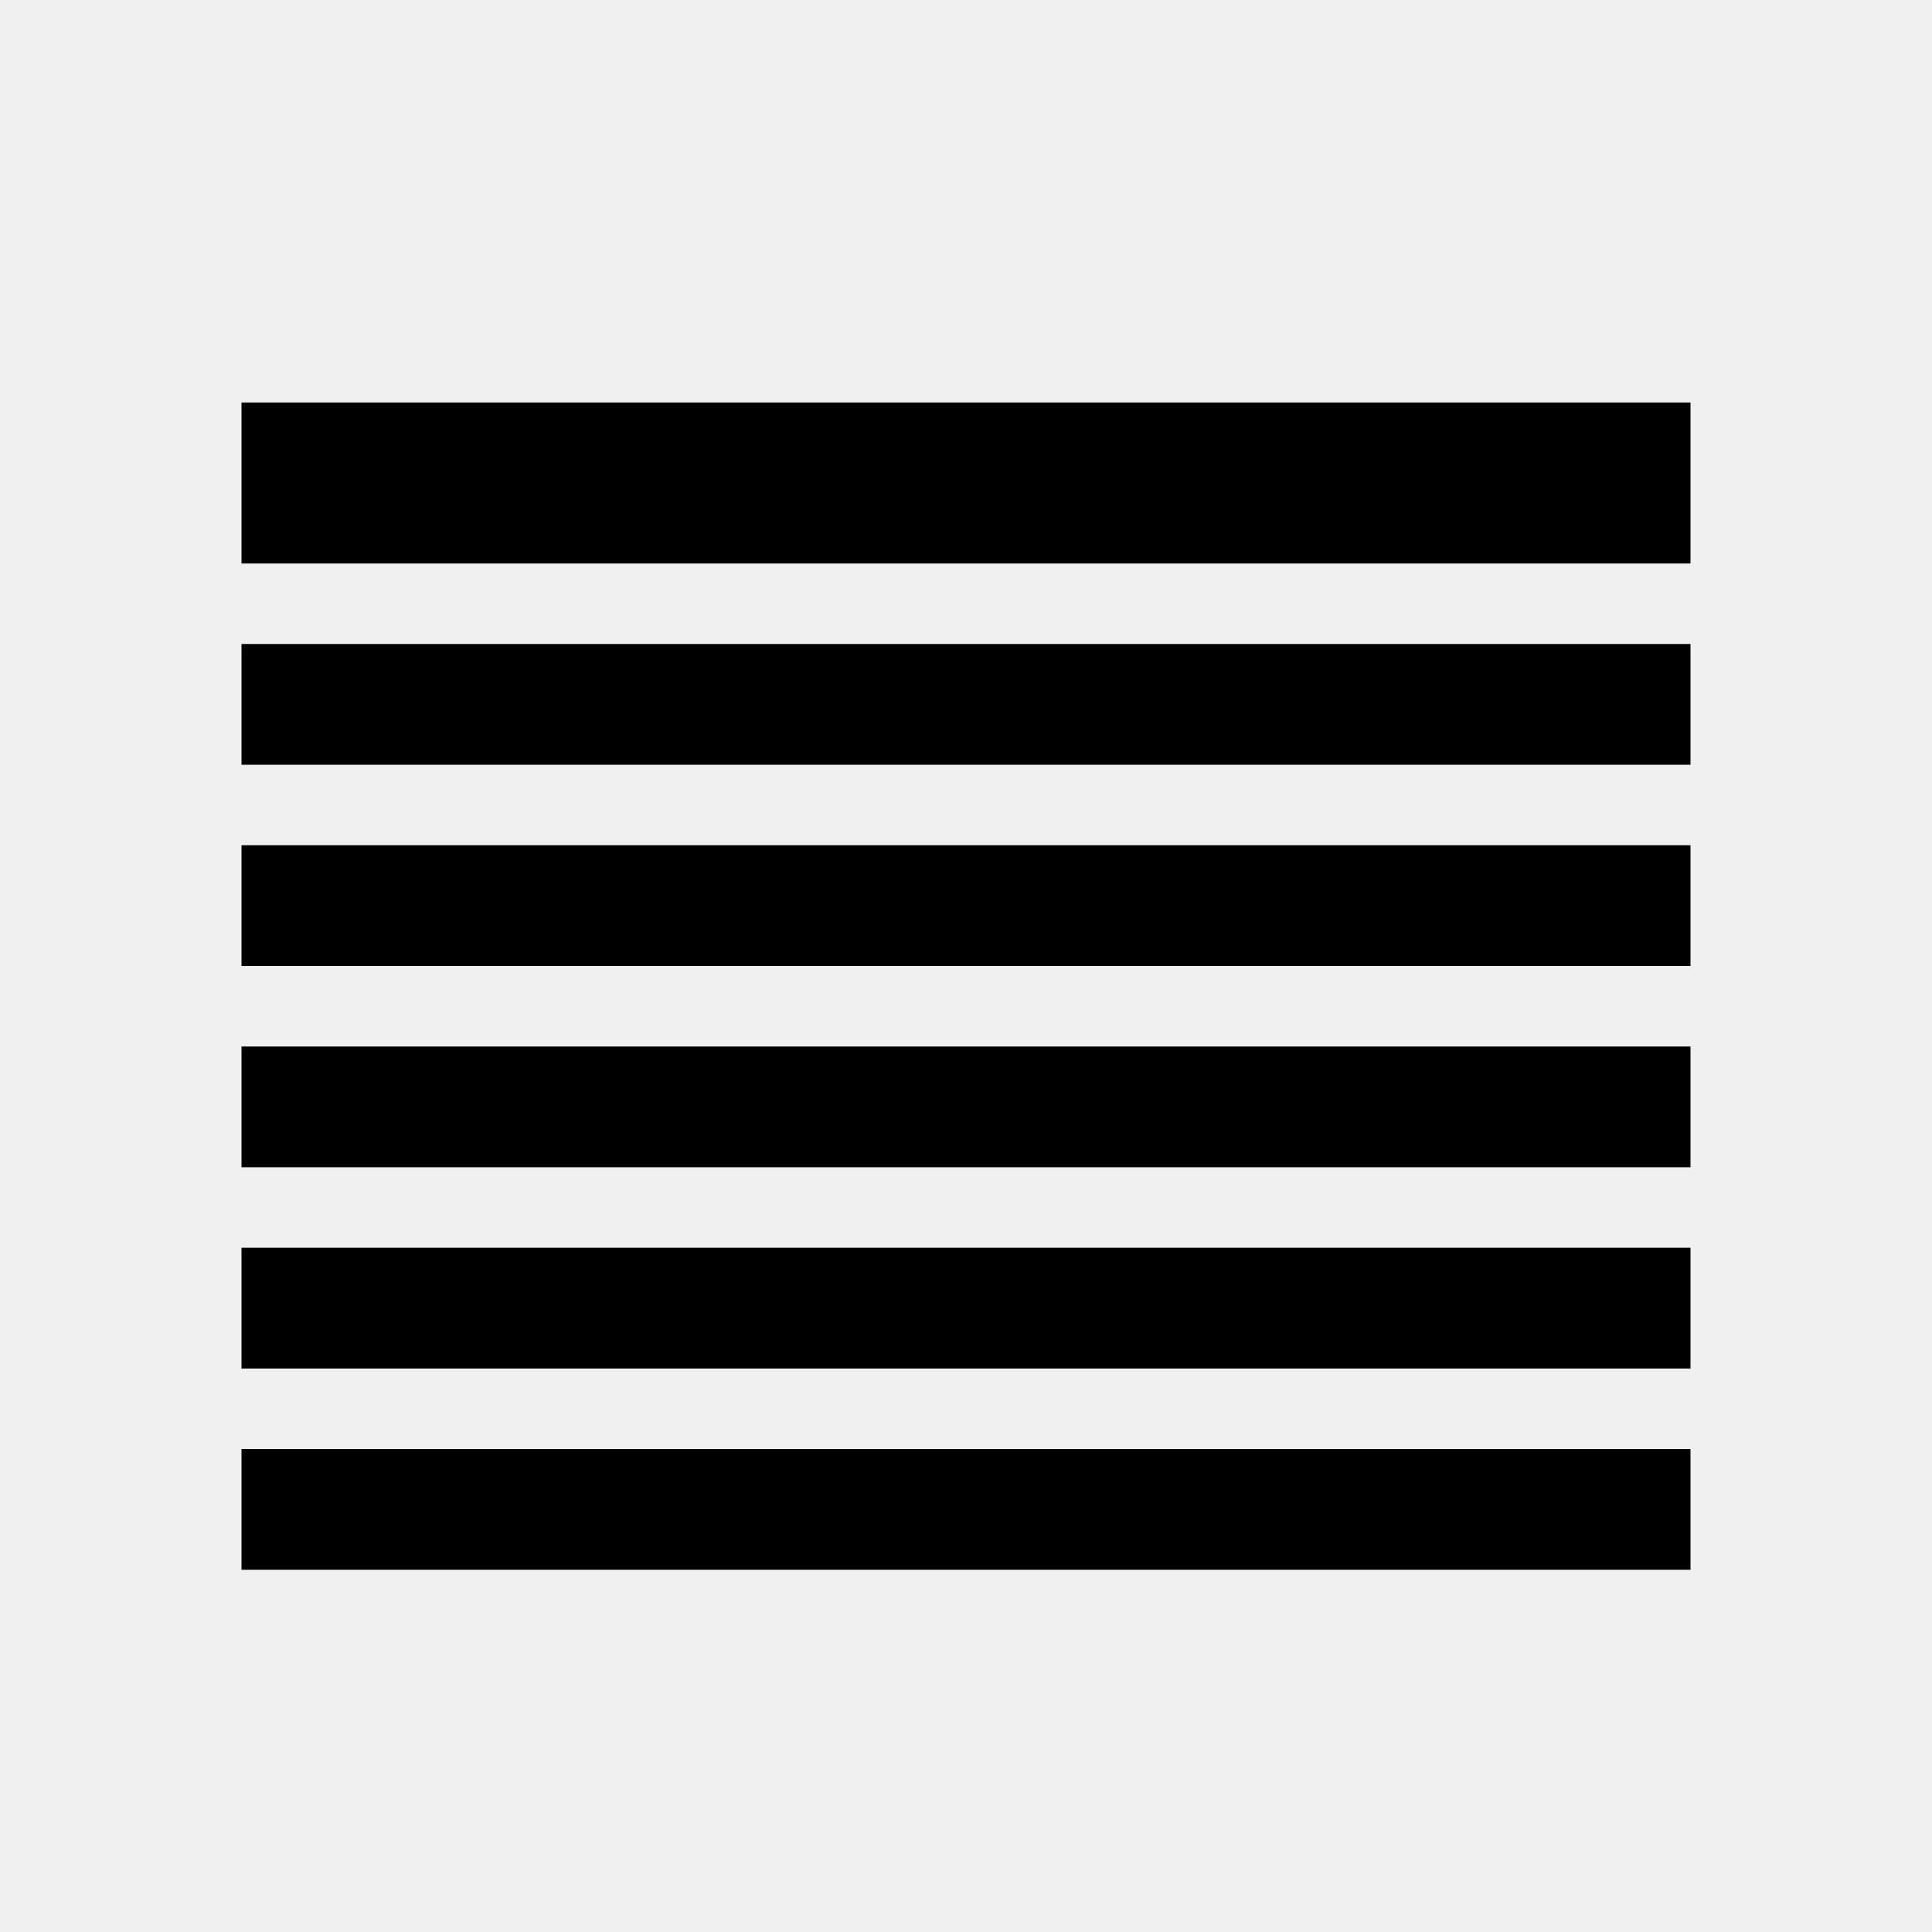
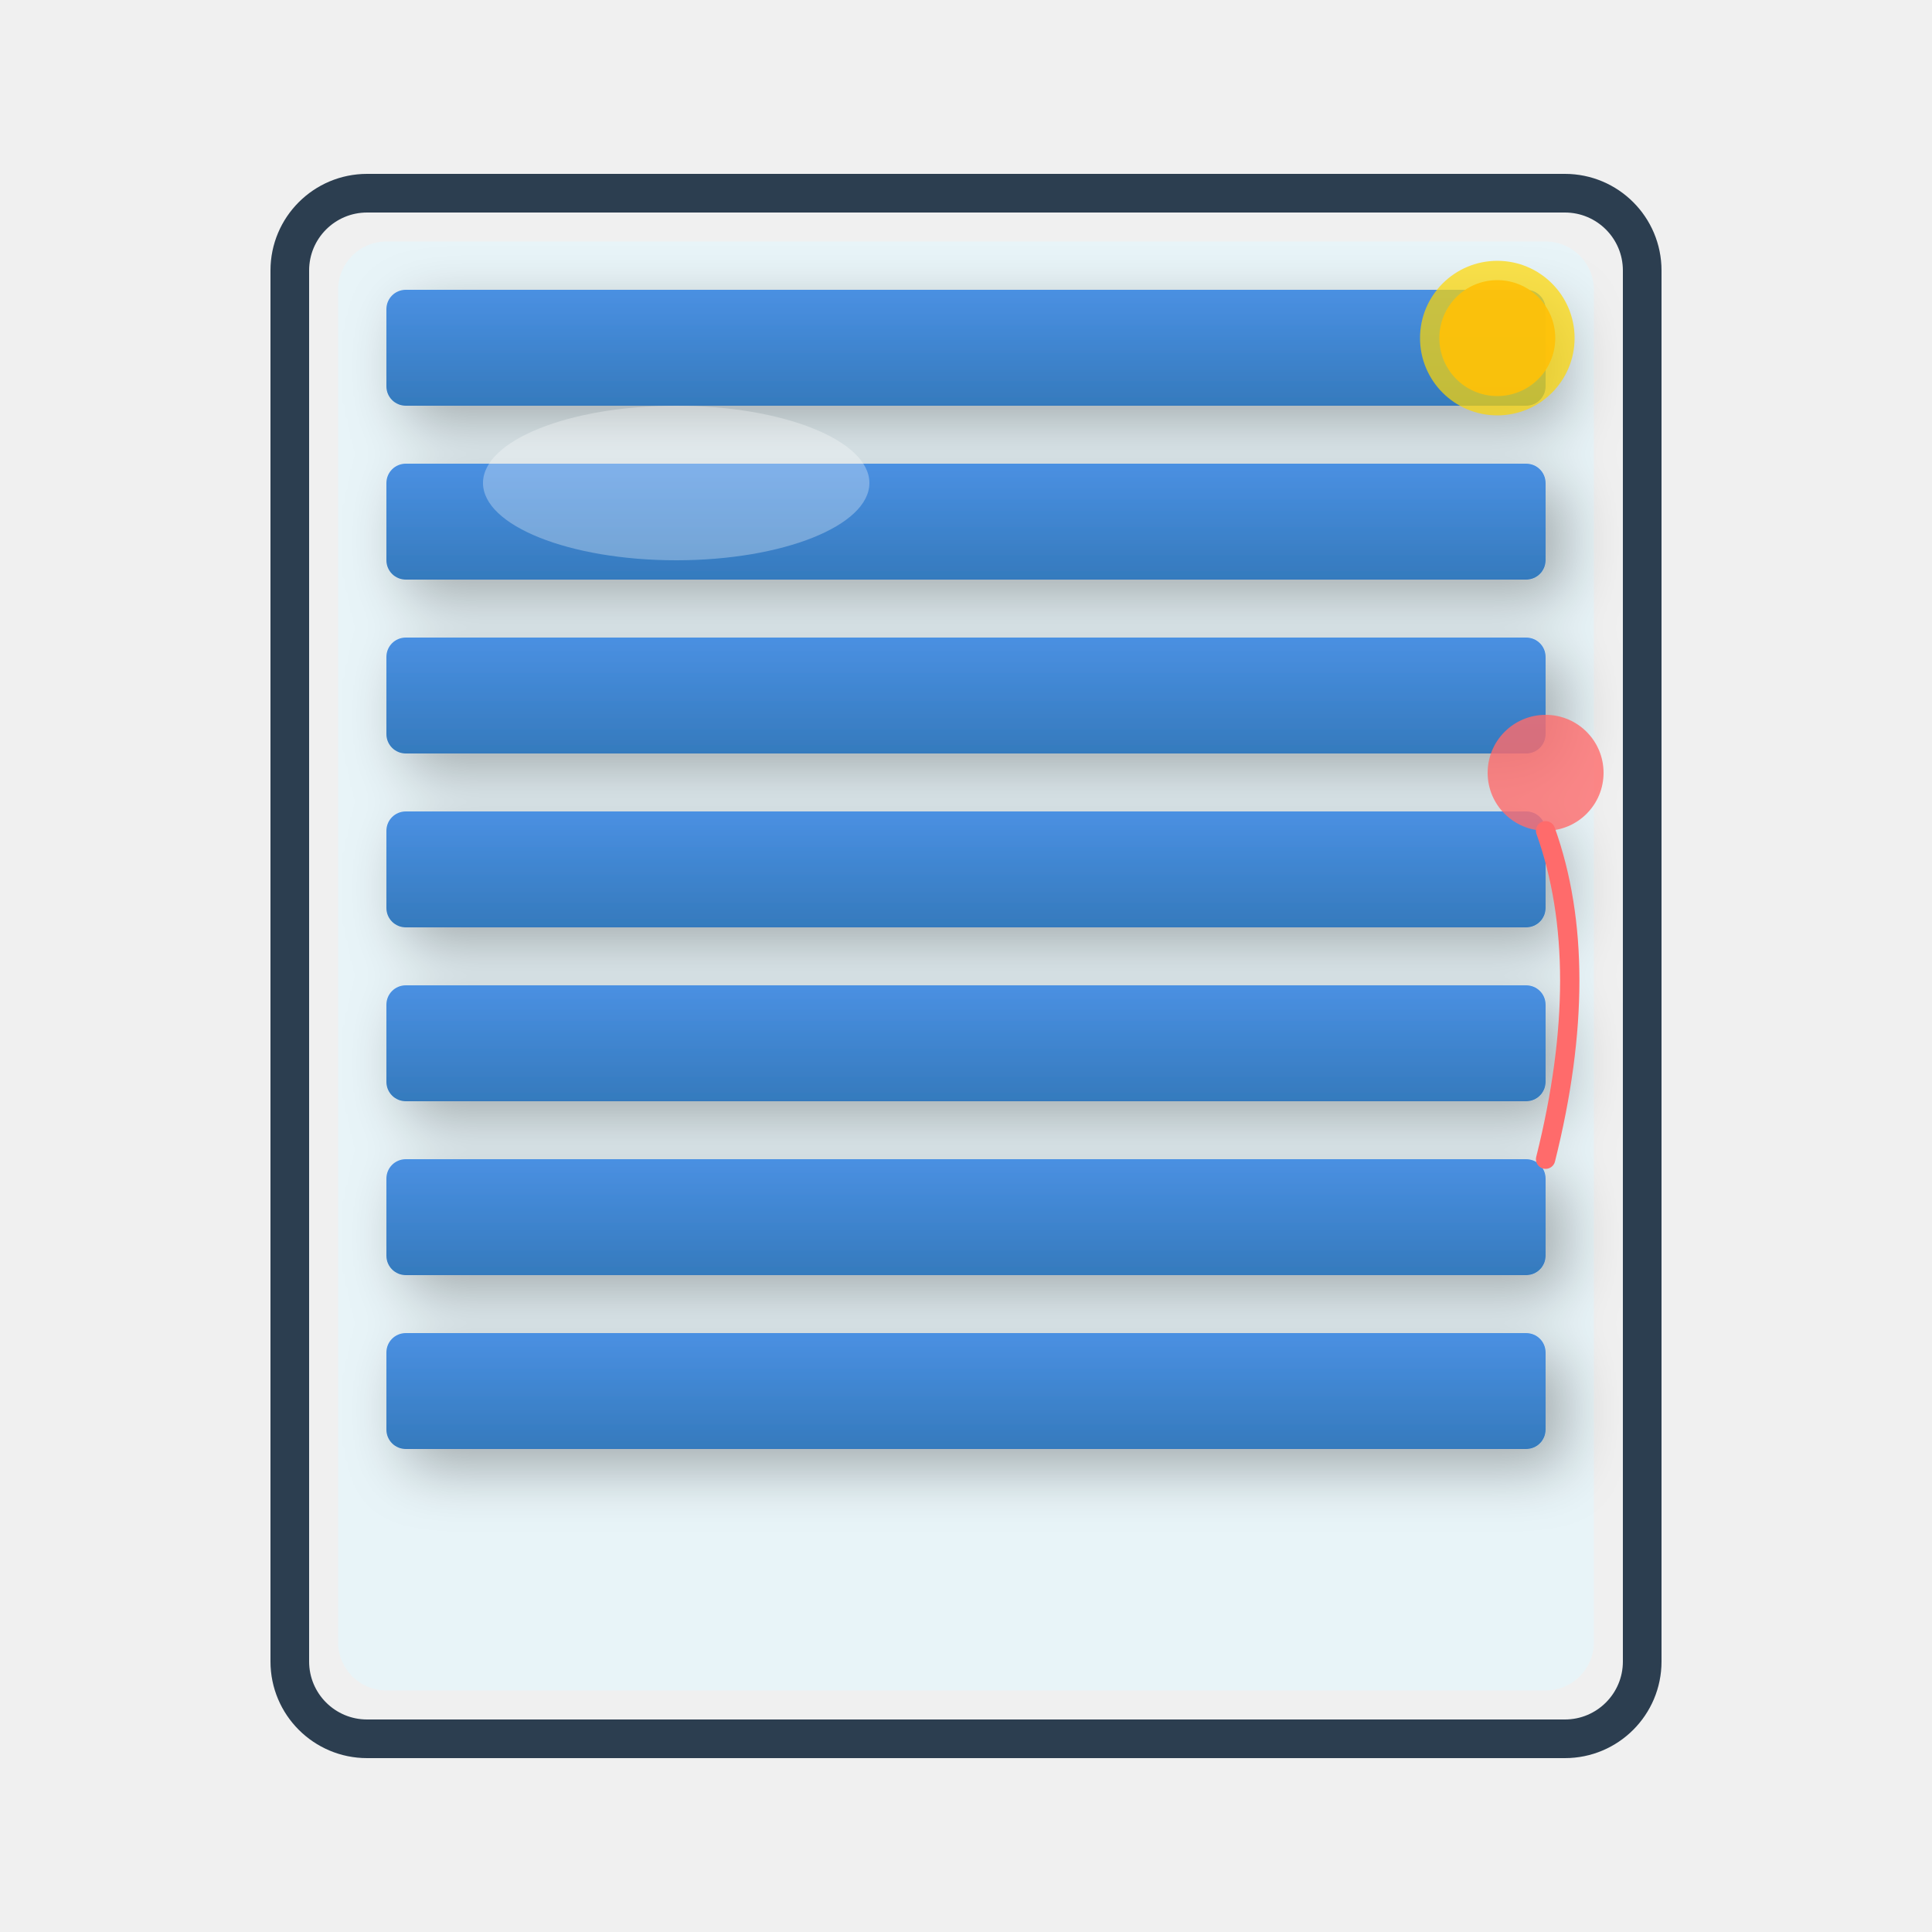
- <svg xmlns="http://www.w3.org/2000/svg" viewBox="0 0 24 24" fill="currentColor">
-   <path d="M3 5h18v2H3V5zm0 3h18v1.5H3V8zm0 2.5h18V12H3v-1.5zm0 2.5h18v1.5H3V13zm0 2.5h18V17H3v-1.5zm0 2.5h18v1.5H3V16z" />
+ <svg xmlns="http://www.w3.org/2000/svg" viewBox="0 0 200 200">
+   <defs>
+     <linearGradient id="blindGradient" x1="0%" y1="0%" x2="0%" y2="100%">
+       <stop offset="0%" style="stop-color:#4A90E2;stop-opacity:1" />
+       <stop offset="100%" style="stop-color:#357ABD;stop-opacity:1" />
+     </linearGradient>
+     <filter id="shadow" x="-50%" y="-50%" width="200%" height="200%">
+       <feDropShadow dx="2" dy="2" stdDeviation="3" flood-opacity="0.3" />
+     </filter>
+   </defs>
+   <rect x="30" y="20" width="140" height="160" fill="none" stroke="#2C3E50" stroke-width="4" rx="8" />
+   <rect x="35" y="25" width="130" height="150" fill="#E8F4F8" rx="5" />
+   <g filter="url(#shadow)">
+     <rect x="40" y="30" width="120" height="12" fill="url(#blindGradient)" rx="2" />
+     <rect x="40" y="48" width="120" height="12" fill="url(#blindGradient)" rx="2" />
+     <rect x="40" y="66" width="120" height="12" fill="url(#blindGradient)" rx="2" />
+     <rect x="40" y="84" width="120" height="12" fill="url(#blindGradient)" rx="2" />
+     <rect x="40" y="102" width="120" height="12" fill="url(#blindGradient)" rx="2" />
+     <rect x="40" y="120" width="120" height="12" fill="url(#blindGradient)" rx="2" />
+     <rect x="40" y="138" width="120" height="12" fill="url(#blindGradient)" rx="2" />
+   </g>
+   <circle cx="160" cy="80" r="6" fill="#FF6B6B" opacity="0.8" />
+   <path d="M 160 86 Q 165 100 160 120" stroke="#FF6B6B" stroke-width="2" fill="none" stroke-linecap="round" />
+   <ellipse cx="70" cy="50" rx="20" ry="8" fill="white" opacity="0.3" />
+   <circle cx="155" cy="35" r="8" fill="#FFD700" opacity="0.7" />
+   <circle cx="155" cy="35" r="6" fill="#FFC107" opacity="0.9" />
</svg>
